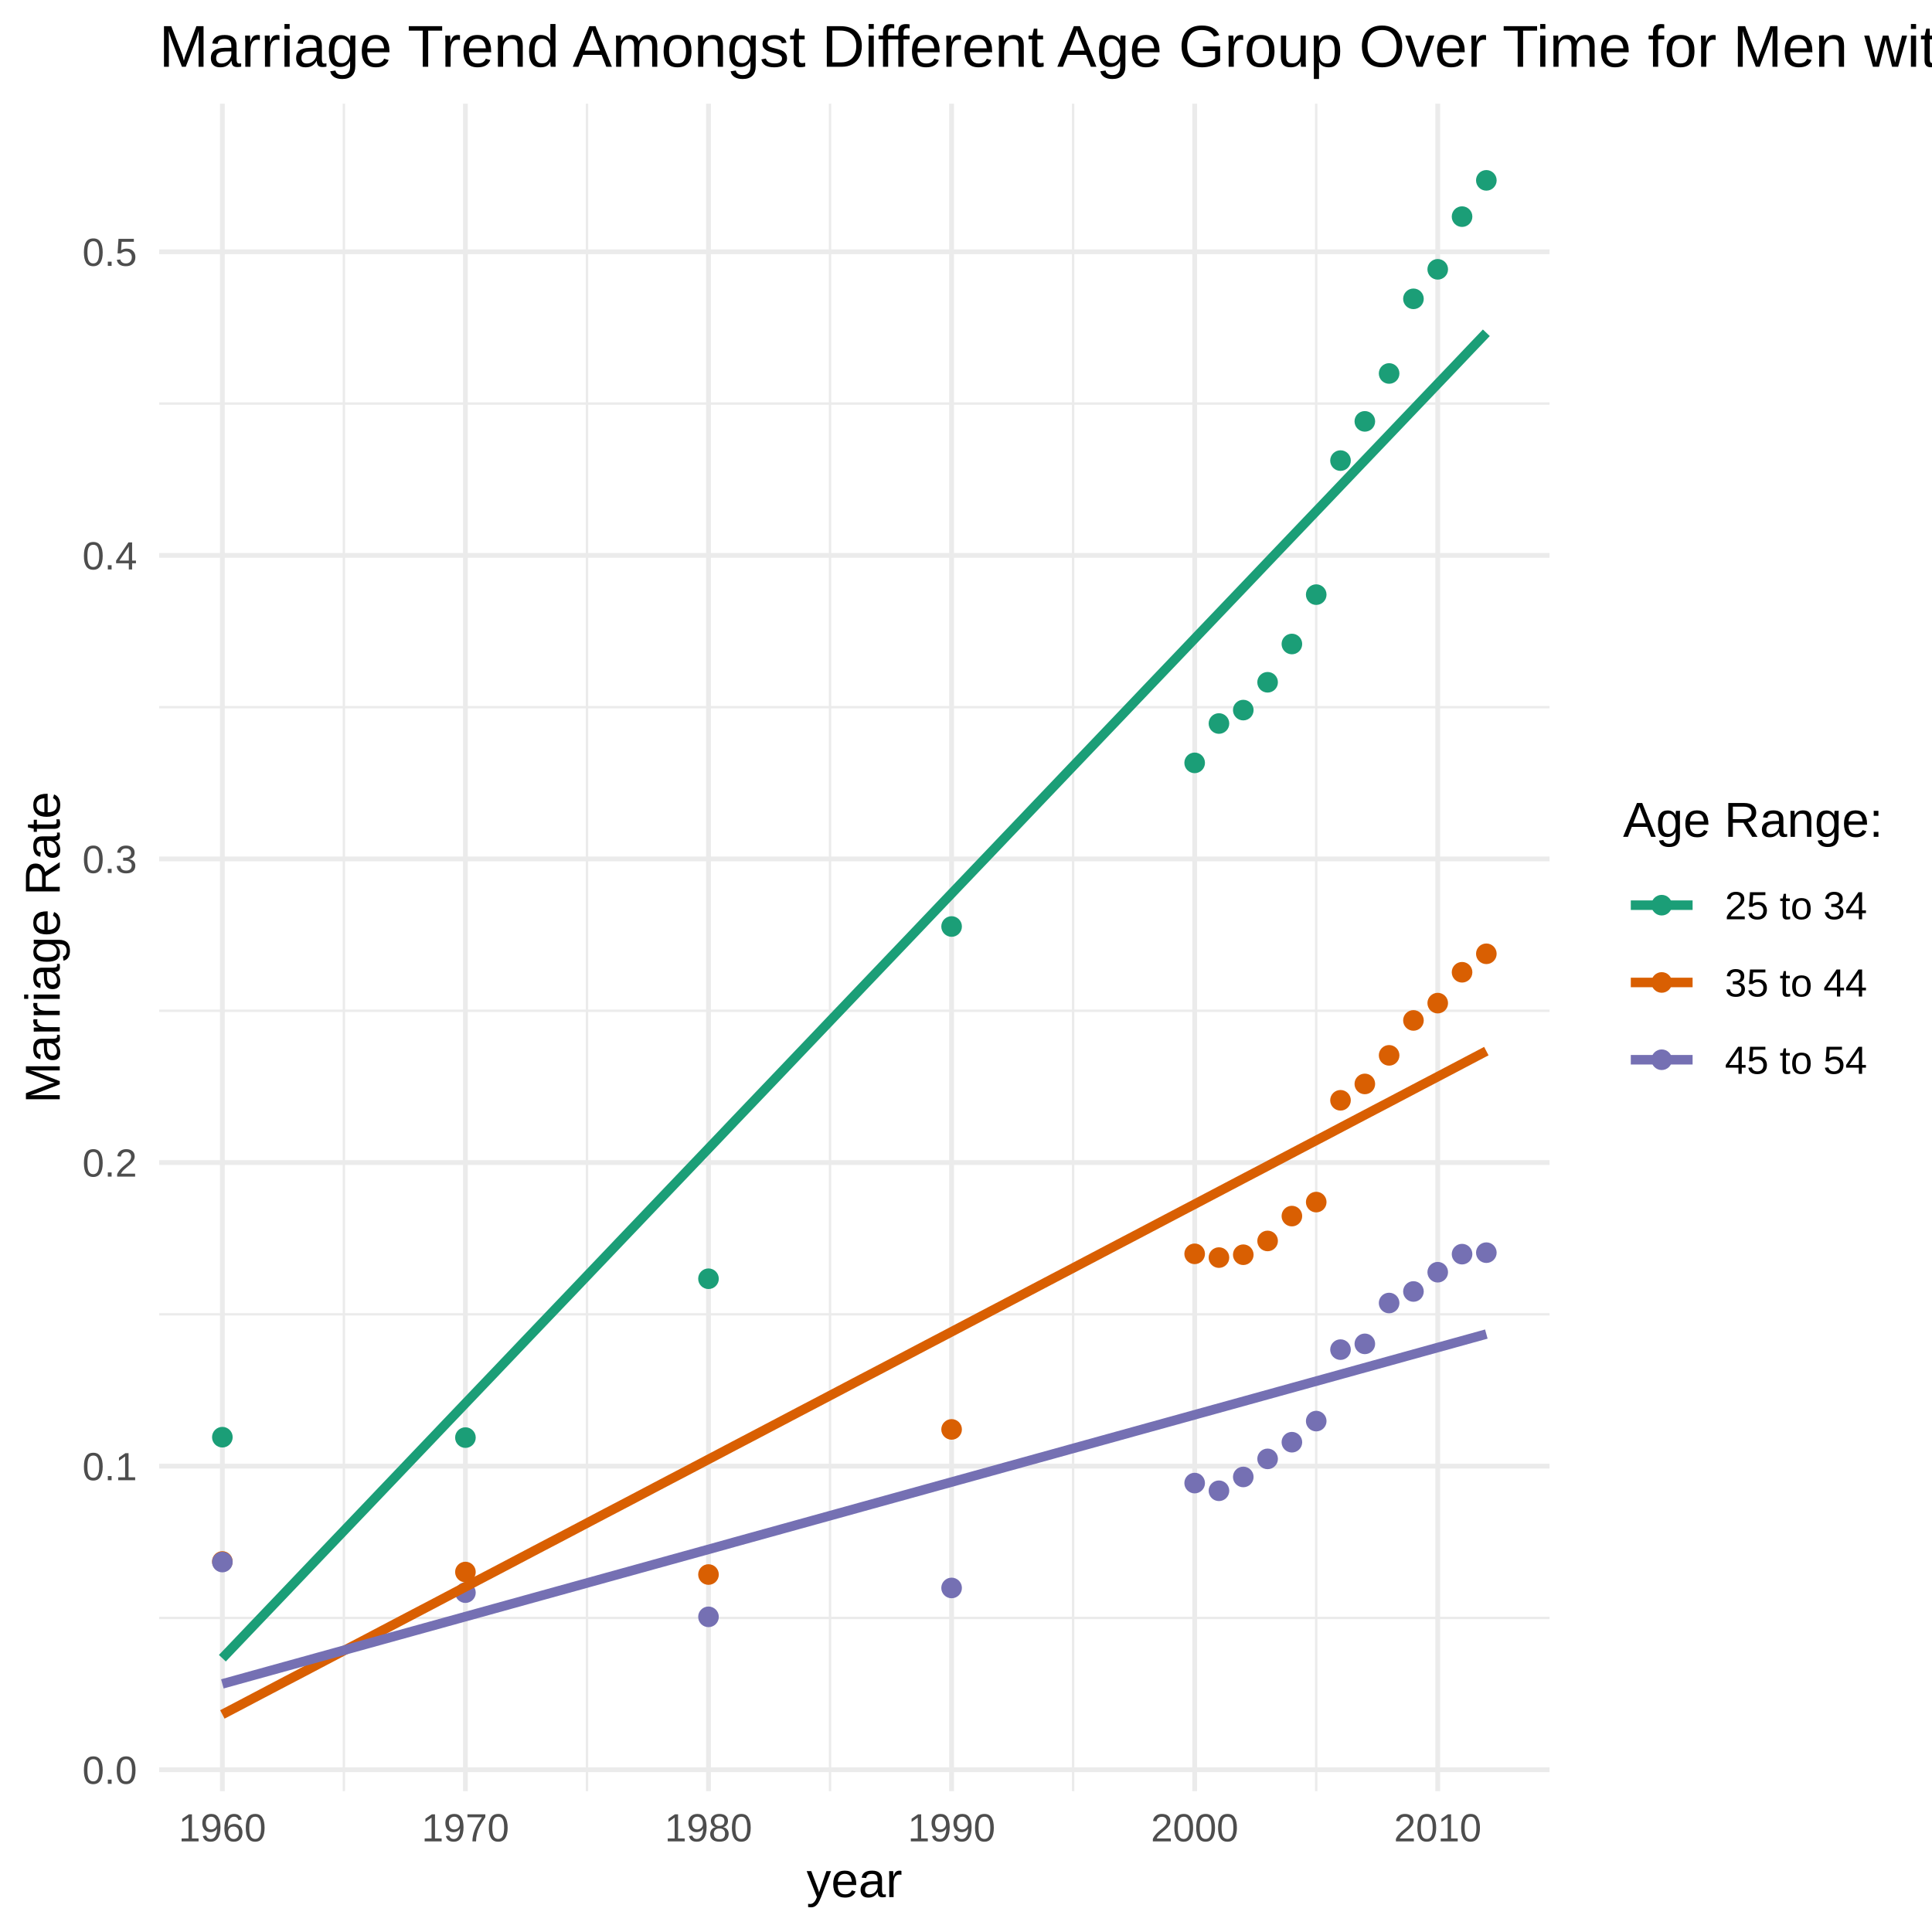
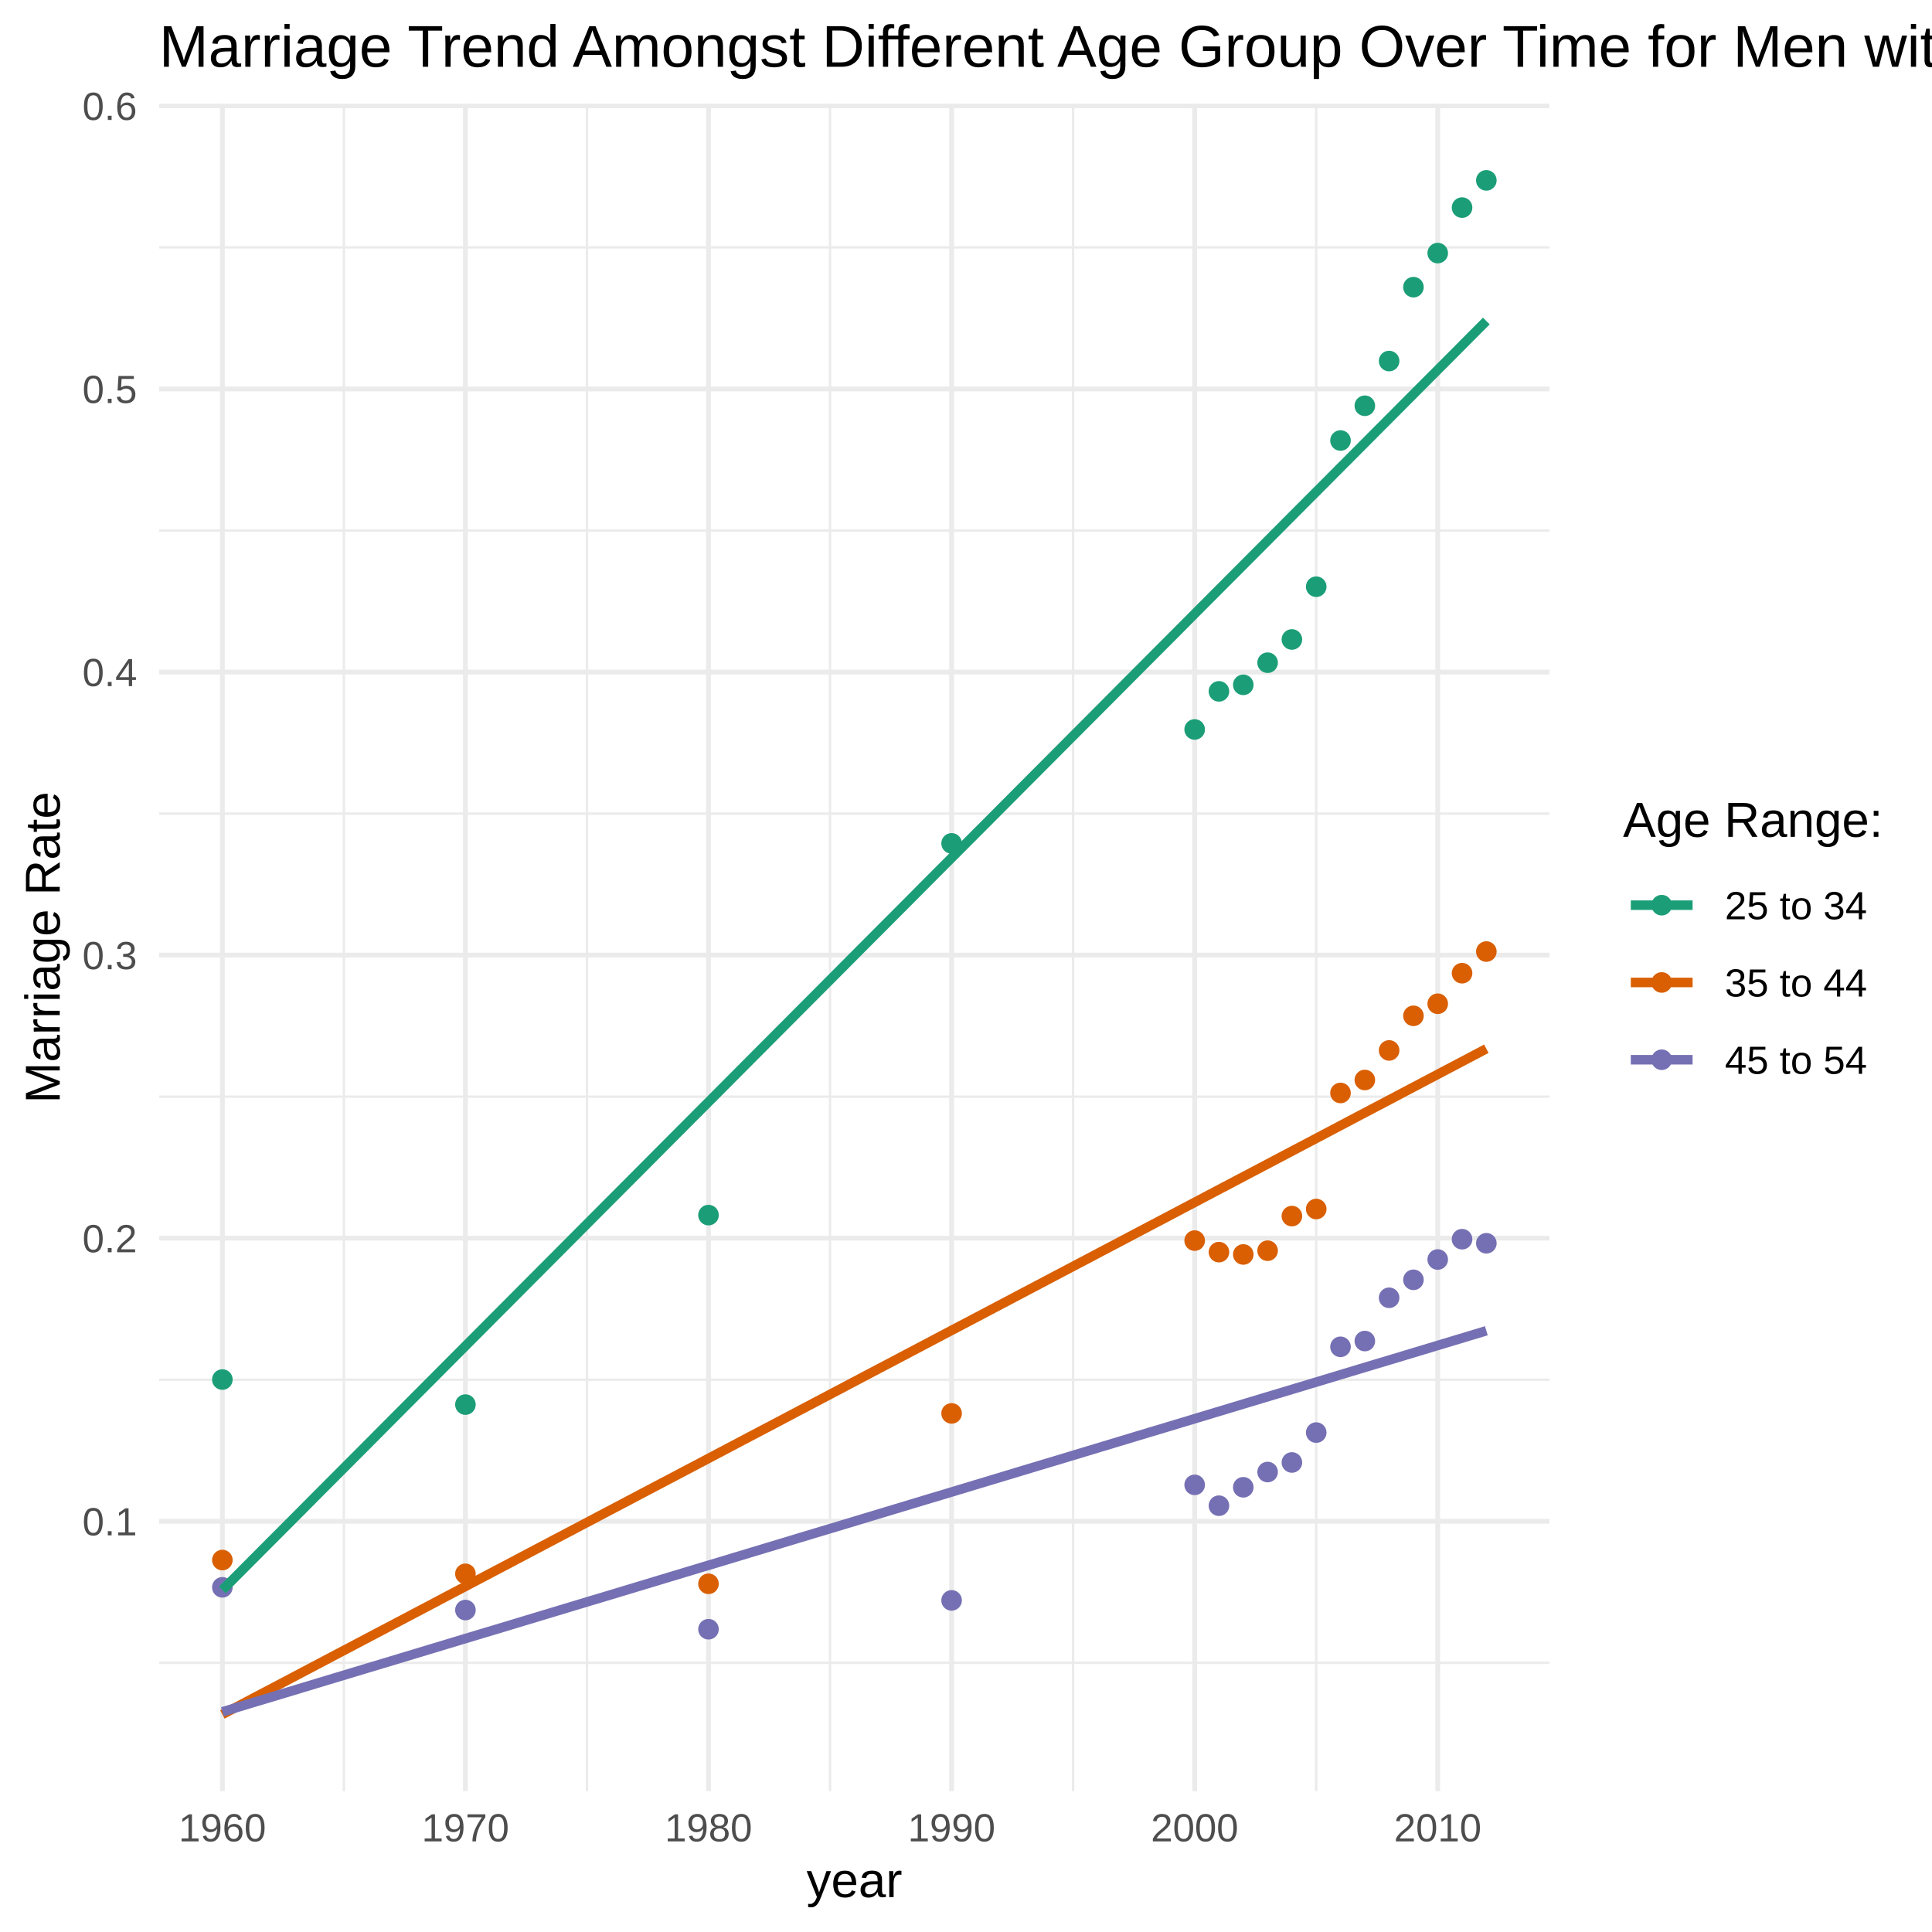
<svg xmlns="http://www.w3.org/2000/svg" class="svglite" width="432.00pt" height="432.00pt" viewBox="0 0 432.00 432.00">
  <defs>
    <style type="text/css">
    .svglite line, .svglite polyline, .svglite polygon, .svglite path, .svglite rect, .svglite circle {
      fill: none;
      stroke: #000000;
      stroke-linecap: round;
      stroke-linejoin: round;
      stroke-miterlimit: 10.00;
    }
  </style>
  </defs>
  <rect width="100%" height="100%" style="stroke: none; fill: #FFFFFF;" />
  <defs>
    <clipPath id="cpMC4wMHw0MzIuMDB8MC4wMHw0MzIuMDA=">
      <rect x="0.00" y="0.00" width="432.00" height="432.00" />
    </clipPath>
  </defs>
  <g clip-path="url(#cpMC4wMHw0MzIuMDB8MC4wMHw0MzIuMDA=)">
</g>
  <defs>
    <clipPath id="cpMzUuNTl8MzQ2LjQ4fDIzLjE4fDQwMC41MA==">
      <rect x="35.59" y="23.18" width="310.90" height="377.33" />
    </clipPath>
  </defs>
  <g clip-path="url(#cpMzUuNTl8MzQ2LjQ4fDIzLjE4fDQwMC41MA==)">
-     <polyline points="35.59,361.77 346.48,361.77 " style="stroke-width: 0.53; stroke: #EBEBEB; stroke-linecap: butt;" />
-     <polyline points="35.59,293.89 346.48,293.89 " style="stroke-width: 0.53; stroke: #EBEBEB; stroke-linecap: butt;" />
-     <polyline points="35.59,226.01 346.48,226.01 " style="stroke-width: 0.53; stroke: #EBEBEB; stroke-linecap: butt;" />
-     <polyline points="35.59,158.12 346.48,158.12 " style="stroke-width: 0.53; stroke: #EBEBEB; stroke-linecap: butt;" />
-     <polyline points="35.59,90.24 346.48,90.24 " style="stroke-width: 0.53; stroke: #EBEBEB; stroke-linecap: butt;" />
+     <polyline points="35.59,371.81 346.48,371.81 " style="stroke-width: 0.53; stroke: #EBEBEB; stroke-linecap: butt;" />
+     <polyline points="35.59,308.51 346.48,308.51 " style="stroke-width: 0.53; stroke: #EBEBEB; stroke-linecap: butt;" />
+     <polyline points="35.59,245.21 346.48,245.21 " style="stroke-width: 0.53; stroke: #EBEBEB; stroke-linecap: butt;" />
+     <polyline points="35.59,181.92 346.48,181.92 " style="stroke-width: 0.53; stroke: #EBEBEB; stroke-linecap: butt;" />
+     <polyline points="35.59,118.62 346.48,118.62 " style="stroke-width: 0.53; stroke: #EBEBEB; stroke-linecap: butt;" />
+     <polyline points="35.59,55.32 346.48,55.32 " style="stroke-width: 0.53; stroke: #EBEBEB; stroke-linecap: butt;" />
    <polyline points="76.89,400.50 76.89,23.18 " style="stroke-width: 0.53; stroke: #EBEBEB; stroke-linecap: butt;" />
    <polyline points="131.25,400.50 131.25,23.18 " style="stroke-width: 0.53; stroke: #EBEBEB; stroke-linecap: butt;" />
    <polyline points="185.60,400.50 185.60,23.18 " style="stroke-width: 0.53; stroke: #EBEBEB; stroke-linecap: butt;" />
    <polyline points="239.95,400.50 239.95,23.18 " style="stroke-width: 0.53; stroke: #EBEBEB; stroke-linecap: butt;" />
    <polyline points="294.31,400.50 294.31,23.18 " style="stroke-width: 0.53; stroke: #EBEBEB; stroke-linecap: butt;" />
-     <polyline points="35.59,395.72 346.48,395.72 " style="stroke-width: 1.07; stroke: #EBEBEB; stroke-linecap: butt;" />
-     <polyline points="35.59,327.83 346.48,327.83 " style="stroke-width: 1.07; stroke: #EBEBEB; stroke-linecap: butt;" />
-     <polyline points="35.59,259.95 346.48,259.95 " style="stroke-width: 1.07; stroke: #EBEBEB; stroke-linecap: butt;" />
-     <polyline points="35.59,192.06 346.48,192.06 " style="stroke-width: 1.07; stroke: #EBEBEB; stroke-linecap: butt;" />
-     <polyline points="35.59,124.18 346.48,124.18 " style="stroke-width: 1.07; stroke: #EBEBEB; stroke-linecap: butt;" />
-     <polyline points="35.59,56.30 346.48,56.30 " style="stroke-width: 1.07; stroke: #EBEBEB; stroke-linecap: butt;" />
+     <polyline points="35.59,340.16 346.48,340.16 " style="stroke-width: 1.07; stroke: #EBEBEB; stroke-linecap: butt;" />
+     <polyline points="35.59,276.86 346.48,276.86 " style="stroke-width: 1.07; stroke: #EBEBEB; stroke-linecap: butt;" />
+     <polyline points="35.59,213.56 346.48,213.56 " style="stroke-width: 1.07; stroke: #EBEBEB; stroke-linecap: butt;" />
+     <polyline points="35.59,150.27 346.48,150.27 " style="stroke-width: 1.07; stroke: #EBEBEB; stroke-linecap: butt;" />
+     <polyline points="35.59,86.97 346.48,86.97 " style="stroke-width: 1.07; stroke: #EBEBEB; stroke-linecap: butt;" />
+     <polyline points="35.59,23.67 346.48,23.67 " style="stroke-width: 1.07; stroke: #EBEBEB; stroke-linecap: butt;" />
    <polyline points="49.72,400.50 49.72,23.18 " style="stroke-width: 1.07; stroke: #EBEBEB; stroke-linecap: butt;" />
    <polyline points="104.07,400.50 104.07,23.18 " style="stroke-width: 1.07; stroke: #EBEBEB; stroke-linecap: butt;" />
    <polyline points="158.42,400.50 158.42,23.18 " style="stroke-width: 1.07; stroke: #EBEBEB; stroke-linecap: butt;" />
    <polyline points="212.78,400.50 212.78,23.18 " style="stroke-width: 1.07; stroke: #EBEBEB; stroke-linecap: butt;" />
    <polyline points="267.13,400.50 267.13,23.18 " style="stroke-width: 1.07; stroke: #EBEBEB; stroke-linecap: butt;" />
    <polyline points="321.48,400.50 321.48,23.18 " style="stroke-width: 1.07; stroke: #EBEBEB; stroke-linecap: butt;" />
-     <circle cx="49.72" cy="321.36" r="1.95" style="stroke-width: 0.71; stroke: #1B9E77; fill: #1B9E77;" />
-     <circle cx="49.72" cy="349.15" r="1.95" style="stroke-width: 0.71; stroke: #D95F02; fill: #D95F02;" />
-     <circle cx="49.72" cy="349.28" r="1.95" style="stroke-width: 0.71; stroke: #7570B3; fill: #7570B3;" />
-     <circle cx="104.07" cy="321.45" r="1.95" style="stroke-width: 0.71; stroke: #1B9E77; fill: #1B9E77;" />
-     <circle cx="104.07" cy="351.51" r="1.95" style="stroke-width: 0.71; stroke: #D95F02; fill: #D95F02;" />
-     <circle cx="104.07" cy="356.12" r="1.95" style="stroke-width: 0.71; stroke: #7570B3; fill: #7570B3;" />
-     <circle cx="158.42" cy="285.93" r="1.95" style="stroke-width: 0.71; stroke: #1B9E77; fill: #1B9E77;" />
-     <circle cx="158.42" cy="352.07" r="1.95" style="stroke-width: 0.71; stroke: #D95F02; fill: #D95F02;" />
-     <circle cx="158.42" cy="361.53" r="1.95" style="stroke-width: 0.71; stroke: #7570B3; fill: #7570B3;" />
-     <circle cx="212.78" cy="207.17" r="1.95" style="stroke-width: 0.71; stroke: #1B9E77; fill: #1B9E77;" />
-     <circle cx="212.78" cy="319.62" r="1.95" style="stroke-width: 0.71; stroke: #D95F02; fill: #D95F02;" />
-     <circle cx="212.78" cy="355.07" r="1.95" style="stroke-width: 0.71; stroke: #7570B3; fill: #7570B3;" />
-     <circle cx="267.13" cy="170.58" r="1.95" style="stroke-width: 0.71; stroke: #1B9E77; fill: #1B9E77;" />
-     <circle cx="267.13" cy="280.36" r="1.95" style="stroke-width: 0.71; stroke: #D95F02; fill: #D95F02;" />
-     <circle cx="267.13" cy="331.62" r="1.95" style="stroke-width: 0.71; stroke: #7570B3; fill: #7570B3;" />
-     <circle cx="272.56" cy="161.78" r="1.95" style="stroke-width: 0.71; stroke: #1B9E77; fill: #1B9E77;" />
-     <circle cx="272.56" cy="281.20" r="1.95" style="stroke-width: 0.71; stroke: #D95F02; fill: #D95F02;" />
-     <circle cx="272.56" cy="333.34" r="1.95" style="stroke-width: 0.71; stroke: #7570B3; fill: #7570B3;" />
-     <circle cx="278.00" cy="158.78" r="1.95" style="stroke-width: 0.71; stroke: #1B9E77; fill: #1B9E77;" />
-     <circle cx="278.00" cy="280.56" r="1.95" style="stroke-width: 0.71; stroke: #D95F02; fill: #D95F02;" />
-     <circle cx="278.00" cy="330.25" r="1.95" style="stroke-width: 0.71; stroke: #7570B3; fill: #7570B3;" />
-     <circle cx="283.44" cy="152.56" r="1.95" style="stroke-width: 0.71; stroke: #1B9E77; fill: #1B9E77;" />
-     <circle cx="283.44" cy="277.48" r="1.95" style="stroke-width: 0.71; stroke: #D95F02; fill: #D95F02;" />
-     <circle cx="283.44" cy="326.21" r="1.95" style="stroke-width: 0.71; stroke: #7570B3; fill: #7570B3;" />
-     <circle cx="288.87" cy="144.00" r="1.95" style="stroke-width: 0.71; stroke: #1B9E77; fill: #1B9E77;" />
+     <circle cx="49.72" cy="308.47" r="1.95" style="stroke-width: 0.71; stroke: #1B9E77; fill: #1B9E77;" />
+     <circle cx="49.72" cy="348.83" r="1.95" style="stroke-width: 0.71; stroke: #D95F02; fill: #D95F02;" />
+     <circle cx="49.72" cy="354.93" r="1.95" style="stroke-width: 0.71; stroke: #7570B3; fill: #7570B3;" />
+     <circle cx="104.07" cy="314.07" r="1.95" style="stroke-width: 0.71; stroke: #1B9E77; fill: #1B9E77;" />
+     <circle cx="104.07" cy="351.91" r="1.95" style="stroke-width: 0.71; stroke: #D95F02; fill: #D95F02;" />
+     <circle cx="104.07" cy="360.01" r="1.95" style="stroke-width: 0.71; stroke: #7570B3; fill: #7570B3;" />
+     <circle cx="158.42" cy="271.70" r="1.95" style="stroke-width: 0.71; stroke: #1B9E77; fill: #1B9E77;" />
+     <circle cx="158.42" cy="354.14" r="1.95" style="stroke-width: 0.71; stroke: #D95F02; fill: #D95F02;" />
+     <circle cx="158.42" cy="364.30" r="1.95" style="stroke-width: 0.71; stroke: #7570B3; fill: #7570B3;" />
+     <circle cx="212.78" cy="188.58" r="1.95" style="stroke-width: 0.71; stroke: #1B9E77; fill: #1B9E77;" />
+     <circle cx="212.78" cy="316.04" r="1.95" style="stroke-width: 0.71; stroke: #D95F02; fill: #D95F02;" />
+     <circle cx="212.78" cy="357.85" r="1.95" style="stroke-width: 0.71; stroke: #7570B3; fill: #7570B3;" />
+     <circle cx="267.13" cy="163.11" r="1.95" style="stroke-width: 0.71; stroke: #1B9E77; fill: #1B9E77;" />
+     <circle cx="267.13" cy="277.40" r="1.95" style="stroke-width: 0.71; stroke: #D95F02; fill: #D95F02;" />
+     <circle cx="267.13" cy="332.02" r="1.95" style="stroke-width: 0.71; stroke: #7570B3; fill: #7570B3;" />
+     <circle cx="272.56" cy="154.59" r="1.95" style="stroke-width: 0.71; stroke: #1B9E77; fill: #1B9E77;" />
+     <circle cx="272.56" cy="279.98" r="1.95" style="stroke-width: 0.71; stroke: #D95F02; fill: #D95F02;" />
+     <circle cx="272.56" cy="336.68" r="1.95" style="stroke-width: 0.71; stroke: #7570B3; fill: #7570B3;" />
+     <circle cx="278.00" cy="153.13" r="1.95" style="stroke-width: 0.71; stroke: #1B9E77; fill: #1B9E77;" />
+     <circle cx="278.00" cy="280.50" r="1.95" style="stroke-width: 0.71; stroke: #D95F02; fill: #D95F02;" />
+     <circle cx="278.00" cy="332.56" r="1.95" style="stroke-width: 0.71; stroke: #7570B3; fill: #7570B3;" />
+     <circle cx="283.44" cy="148.18" r="1.95" style="stroke-width: 0.71; stroke: #1B9E77; fill: #1B9E77;" />
+     <circle cx="283.44" cy="279.66" r="1.95" style="stroke-width: 0.71; stroke: #D95F02; fill: #D95F02;" />
+     <circle cx="283.44" cy="329.15" r="1.95" style="stroke-width: 0.71; stroke: #7570B3; fill: #7570B3;" />
+     <circle cx="288.87" cy="142.99" r="1.95" style="stroke-width: 0.71; stroke: #1B9E77; fill: #1B9E77;" />
    <circle cx="288.87" cy="271.92" r="1.95" style="stroke-width: 0.71; stroke: #D95F02; fill: #D95F02;" />
-     <circle cx="288.87" cy="322.48" r="1.95" style="stroke-width: 0.71; stroke: #7570B3; fill: #7570B3;" />
-     <circle cx="294.31" cy="132.96" r="1.95" style="stroke-width: 0.71; stroke: #1B9E77; fill: #1B9E77;" />
-     <circle cx="294.31" cy="268.79" r="1.95" style="stroke-width: 0.71; stroke: #D95F02; fill: #D95F02;" />
-     <circle cx="294.31" cy="317.76" r="1.95" style="stroke-width: 0.71; stroke: #7570B3; fill: #7570B3;" />
-     <circle cx="299.74" cy="102.99" r="1.95" style="stroke-width: 0.71; stroke: #1B9E77; fill: #1B9E77;" />
-     <circle cx="299.74" cy="246.03" r="1.95" style="stroke-width: 0.71; stroke: #D95F02; fill: #D95F02;" />
-     <circle cx="299.74" cy="301.78" r="1.95" style="stroke-width: 0.71; stroke: #7570B3; fill: #7570B3;" />
-     <circle cx="305.18" cy="94.22" r="1.95" style="stroke-width: 0.71; stroke: #1B9E77; fill: #1B9E77;" />
-     <circle cx="305.18" cy="242.37" r="1.95" style="stroke-width: 0.71; stroke: #D95F02; fill: #D95F02;" />
-     <circle cx="305.18" cy="300.49" r="1.95" style="stroke-width: 0.71; stroke: #7570B3; fill: #7570B3;" />
-     <circle cx="310.61" cy="83.51" r="1.95" style="stroke-width: 0.71; stroke: #1B9E77; fill: #1B9E77;" />
-     <circle cx="310.61" cy="235.98" r="1.95" style="stroke-width: 0.71; stroke: #D95F02; fill: #D95F02;" />
-     <circle cx="310.61" cy="291.36" r="1.95" style="stroke-width: 0.71; stroke: #7570B3; fill: #7570B3;" />
-     <circle cx="316.05" cy="66.82" r="1.95" style="stroke-width: 0.71; stroke: #1B9E77; fill: #1B9E77;" />
-     <circle cx="316.05" cy="228.17" r="1.95" style="stroke-width: 0.71; stroke: #D95F02; fill: #D95F02;" />
-     <circle cx="316.05" cy="288.78" r="1.95" style="stroke-width: 0.71; stroke: #7570B3; fill: #7570B3;" />
-     <circle cx="321.48" cy="60.22" r="1.95" style="stroke-width: 0.71; stroke: #1B9E77; fill: #1B9E77;" />
-     <circle cx="321.48" cy="224.30" r="1.95" style="stroke-width: 0.71; stroke: #D95F02; fill: #D95F02;" />
-     <circle cx="321.48" cy="284.47" r="1.95" style="stroke-width: 0.71; stroke: #7570B3; fill: #7570B3;" />
-     <circle cx="326.92" cy="48.44" r="1.95" style="stroke-width: 0.71; stroke: #1B9E77; fill: #1B9E77;" />
-     <circle cx="326.92" cy="217.40" r="1.95" style="stroke-width: 0.71; stroke: #D95F02; fill: #D95F02;" />
-     <circle cx="326.92" cy="280.43" r="1.95" style="stroke-width: 0.71; stroke: #7570B3; fill: #7570B3;" />
+     <circle cx="288.87" cy="327.01" r="1.95" style="stroke-width: 0.71; stroke: #7570B3; fill: #7570B3;" />
+     <circle cx="294.31" cy="131.19" r="1.95" style="stroke-width: 0.71; stroke: #1B9E77; fill: #1B9E77;" />
+     <circle cx="294.31" cy="270.34" r="1.95" style="stroke-width: 0.71; stroke: #D95F02; fill: #D95F02;" />
+     <circle cx="294.31" cy="320.33" r="1.95" style="stroke-width: 0.71; stroke: #7570B3; fill: #7570B3;" />
+     <circle cx="299.74" cy="98.50" r="1.95" style="stroke-width: 0.71; stroke: #1B9E77; fill: #1B9E77;" />
+     <circle cx="299.74" cy="244.39" r="1.95" style="stroke-width: 0.71; stroke: #D95F02; fill: #D95F02;" />
+     <circle cx="299.74" cy="301.15" r="1.95" style="stroke-width: 0.71; stroke: #7570B3; fill: #7570B3;" />
+     <circle cx="305.18" cy="90.73" r="1.95" style="stroke-width: 0.71; stroke: #1B9E77; fill: #1B9E77;" />
+     <circle cx="305.18" cy="241.49" r="1.95" style="stroke-width: 0.71; stroke: #D95F02; fill: #D95F02;" />
+     <circle cx="305.18" cy="299.86" r="1.95" style="stroke-width: 0.71; stroke: #7570B3; fill: #7570B3;" />
+     <circle cx="310.61" cy="80.73" r="1.95" style="stroke-width: 0.71; stroke: #1B9E77; fill: #1B9E77;" />
+     <circle cx="310.61" cy="234.88" r="1.95" style="stroke-width: 0.71; stroke: #D95F02; fill: #D95F02;" />
+     <circle cx="310.61" cy="290.19" r="1.95" style="stroke-width: 0.71; stroke: #7570B3; fill: #7570B3;" />
+     <circle cx="316.05" cy="64.21" r="1.95" style="stroke-width: 0.71; stroke: #1B9E77; fill: #1B9E77;" />
+     <circle cx="316.05" cy="227.14" r="1.95" style="stroke-width: 0.71; stroke: #D95F02; fill: #D95F02;" />
+     <circle cx="316.05" cy="286.17" r="1.95" style="stroke-width: 0.71; stroke: #7570B3; fill: #7570B3;" />
+     <circle cx="321.48" cy="56.59" r="1.95" style="stroke-width: 0.71; stroke: #1B9E77; fill: #1B9E77;" />
+     <circle cx="321.48" cy="224.44" r="1.95" style="stroke-width: 0.71; stroke: #D95F02; fill: #D95F02;" />
+     <circle cx="321.48" cy="281.63" r="1.95" style="stroke-width: 0.71; stroke: #7570B3; fill: #7570B3;" />
+     <circle cx="326.92" cy="46.42" r="1.95" style="stroke-width: 0.71; stroke: #1B9E77; fill: #1B9E77;" />
+     <circle cx="326.92" cy="217.61" r="1.95" style="stroke-width: 0.71; stroke: #D95F02; fill: #D95F02;" />
+     <circle cx="326.92" cy="277.09" r="1.95" style="stroke-width: 0.71; stroke: #7570B3; fill: #7570B3;" />
    <circle cx="332.35" cy="40.33" r="1.95" style="stroke-width: 0.71; stroke: #1B9E77; fill: #1B9E77;" />
-     <circle cx="332.35" cy="213.27" r="1.95" style="stroke-width: 0.71; stroke: #D95F02; fill: #D95F02;" />
-     <circle cx="332.35" cy="280.10" r="1.95" style="stroke-width: 0.71; stroke: #7570B3; fill: #7570B3;" />
-     <polyline points="49.72,370.78 53.30,367.03 56.87,363.28 60.45,359.53 64.03,355.78 67.61,352.02 71.18,348.27 74.76,344.52 78.34,340.77 81.92,337.02 85.49,333.27 89.07,329.52 92.65,325.76 96.23,322.01 99.80,318.26 103.38,314.51 106.96,310.76 110.54,307.01 114.12,303.25 117.69,299.50 121.27,295.75 124.85,292.00 128.43,288.25 132.00,284.50 135.58,280.75 139.16,276.99 142.74,273.24 146.31,269.49 149.89,265.74 153.47,261.99 157.05,258.24 160.63,254.49 164.20,250.73 167.78,246.98 171.36,243.23 174.94,239.48 178.51,235.73 182.09,231.98 185.67,228.22 189.25,224.47 192.82,220.72 196.40,216.97 199.98,213.22 203.56,209.47 207.13,205.72 210.71,201.96 214.29,198.21 217.87,194.46 221.45,190.71 225.02,186.96 228.60,183.21 232.18,179.45 235.76,175.70 239.33,171.95 242.91,168.20 246.49,164.45 250.07,160.70 253.64,156.95 257.22,153.19 260.80,149.44 264.38,145.69 267.95,141.94 271.53,138.19 275.11,134.44 278.69,130.69 282.27,126.93 285.84,123.18 289.42,119.43 293.00,115.68 296.58,111.93 300.15,108.18 303.73,104.42 307.31,100.67 310.89,96.92 314.46,93.17 318.04,89.42 321.62,85.67 325.20,81.92 328.77,78.16 332.35,74.41 " style="stroke-width: 2.13; stroke: #1B9E77; stroke-linecap: butt;" />
-     <polyline points="49.72,383.35 53.30,381.48 56.87,379.60 60.45,377.72 64.03,375.84 67.61,373.97 71.18,372.09 74.76,370.21 78.34,368.33 81.92,366.46 85.49,364.58 89.07,362.70 92.65,360.82 96.23,358.95 99.80,357.07 103.38,355.19 106.96,353.31 110.54,351.44 114.12,349.56 117.69,347.68 121.27,345.80 124.85,343.93 128.43,342.05 132.00,340.17 135.58,338.29 139.16,336.42 142.74,334.54 146.31,332.66 149.89,330.78 153.47,328.91 157.05,327.03 160.63,325.15 164.20,323.27 167.78,321.40 171.36,319.52 174.94,317.64 178.51,315.76 182.09,313.89 185.67,312.01 189.25,310.13 192.82,308.25 196.40,306.38 199.98,304.50 203.56,302.62 207.13,300.74 210.71,298.87 214.29,296.99 217.87,295.11 221.45,293.23 225.02,291.36 228.60,289.48 232.18,287.60 235.76,285.72 239.33,283.85 242.91,281.97 246.49,280.09 250.07,278.21 253.64,276.34 257.22,274.46 260.80,272.58 264.38,270.70 267.95,268.83 271.53,266.95 275.11,265.07 278.69,263.19 282.27,261.32 285.84,259.44 289.42,257.56 293.00,255.68 296.58,253.81 300.15,251.93 303.73,250.05 307.31,248.17 310.89,246.30 314.46,244.42 318.04,242.54 321.62,240.67 325.20,238.79 328.77,236.91 332.35,235.03 " style="stroke-width: 2.13; stroke: #D95F02; stroke-linecap: butt;" />
-     <polyline points="49.72,376.52 53.30,375.53 56.87,374.54 60.45,373.55 64.03,372.56 67.61,371.57 71.18,370.58 74.76,369.59 78.34,368.60 81.92,367.61 85.49,366.62 89.07,365.63 92.65,364.64 96.23,363.65 99.80,362.66 103.38,361.67 106.96,360.68 110.54,359.69 114.12,358.70 117.69,357.71 121.27,356.72 124.85,355.73 128.43,354.74 132.00,353.75 135.58,352.76 139.16,351.77 142.74,350.78 146.31,349.79 149.89,348.80 153.47,347.81 157.05,346.82 160.63,345.83 164.20,344.83 167.78,343.84 171.36,342.85 174.94,341.86 178.51,340.87 182.09,339.88 185.67,338.89 189.25,337.90 192.82,336.91 196.40,335.92 199.98,334.93 203.56,333.94 207.13,332.95 210.71,331.96 214.29,330.97 217.87,329.98 221.45,328.99 225.02,328.00 228.60,327.01 232.18,326.02 235.76,325.03 239.33,324.04 242.91,323.05 246.49,322.06 250.07,321.07 253.64,320.08 257.22,319.09 260.80,318.10 264.38,317.11 267.95,316.12 271.53,315.13 275.11,314.14 278.69,313.15 282.27,312.16 285.84,311.17 289.42,310.18 293.00,309.19 296.58,308.20 300.15,307.21 303.73,306.22 307.31,305.23 310.89,304.24 314.46,303.25 318.04,302.26 321.62,301.27 325.20,300.28 328.77,299.29 332.35,298.30 " style="stroke-width: 2.13; stroke: #7570B3; stroke-linecap: butt;" />
+     <circle cx="332.35" cy="212.77" r="1.95" style="stroke-width: 0.71; stroke: #D95F02; fill: #D95F02;" />
+     <circle cx="332.35" cy="278.00" r="1.95" style="stroke-width: 0.71; stroke: #7570B3; fill: #7570B3;" />
+     <polyline points="49.72,355.53 53.30,351.94 56.87,348.35 60.45,344.76 64.03,341.17 67.61,337.58 71.18,333.98 74.76,330.39 78.34,326.80 81.92,323.21 85.49,319.62 89.07,316.02 92.65,312.43 96.23,308.84 99.80,305.25 103.38,301.66 106.96,298.07 110.54,294.47 114.12,290.88 117.69,287.29 121.27,283.70 124.85,280.11 128.43,276.51 132.00,272.92 135.58,269.33 139.16,265.74 142.74,262.15 146.31,258.56 149.89,254.96 153.47,251.37 157.05,247.78 160.63,244.19 164.20,240.60 167.78,237.00 171.36,233.41 174.94,229.82 178.51,226.23 182.09,222.64 185.67,219.05 189.25,215.45 192.82,211.86 196.40,208.27 199.98,204.68 203.56,201.09 207.13,197.49 210.71,193.90 214.29,190.31 217.87,186.72 221.45,183.13 225.02,179.54 228.60,175.94 232.18,172.35 235.76,168.76 239.33,165.17 242.91,161.58 246.49,157.99 250.07,154.39 253.64,150.80 257.22,147.21 260.80,143.62 264.38,140.03 267.95,136.43 271.53,132.84 275.11,129.25 278.69,125.66 282.27,122.07 285.84,118.48 289.42,114.88 293.00,111.29 296.58,107.70 300.15,104.11 303.73,100.52 307.31,96.92 310.89,93.33 314.46,89.74 318.04,86.15 321.62,82.56 325.20,78.97 328.77,75.37 332.35,71.78 " style="stroke-width: 2.13; stroke: #1B9E77; stroke-linecap: butt;" />
+     <polyline points="49.72,383.35 53.30,381.47 56.87,379.58 60.45,377.70 64.03,375.82 67.61,373.93 71.18,372.05 74.76,370.16 78.34,368.28 81.92,366.39 85.49,364.51 89.07,362.63 92.65,360.74 96.23,358.86 99.80,356.97 103.38,355.09 106.96,353.21 110.54,351.32 114.12,349.44 117.69,347.55 121.27,345.67 124.85,343.78 128.43,341.90 132.00,340.02 135.58,338.13 139.16,336.25 142.74,334.36 146.31,332.48 149.89,330.60 153.47,328.71 157.05,326.83 160.63,324.94 164.20,323.06 167.78,321.17 171.36,319.29 174.94,317.41 178.51,315.52 182.09,313.64 185.67,311.75 189.25,309.87 192.82,307.98 196.40,306.10 199.98,304.22 203.56,302.33 207.13,300.45 210.71,298.56 214.29,296.68 217.87,294.80 221.45,292.91 225.02,291.03 228.60,289.14 232.18,287.26 235.76,285.37 239.33,283.49 242.91,281.61 246.49,279.72 250.07,277.84 253.64,275.95 257.22,274.07 260.80,272.19 264.38,270.30 267.95,268.42 271.53,266.53 275.11,264.65 278.69,262.76 282.27,260.88 285.84,259.00 289.42,257.11 293.00,255.23 296.58,253.34 300.15,251.46 303.73,249.57 307.31,247.69 310.89,245.81 314.46,243.92 318.04,242.04 321.62,240.15 325.20,238.27 328.77,236.39 332.35,234.50 " style="stroke-width: 2.13; stroke: #D95F02; stroke-linecap: butt;" />
+     <polyline points="49.72,382.77 53.30,381.69 56.87,380.61 60.45,379.54 64.03,378.46 67.61,377.38 71.18,376.30 74.76,375.22 78.34,374.14 81.92,373.06 85.49,371.99 89.07,370.91 92.65,369.83 96.23,368.75 99.80,367.67 103.38,366.59 106.96,365.51 110.54,364.44 114.12,363.36 117.69,362.28 121.27,361.20 124.85,360.12 128.43,359.04 132.00,357.96 135.58,356.89 139.16,355.81 142.74,354.73 146.31,353.65 149.89,352.57 153.47,351.49 157.05,350.41 160.63,349.34 164.20,348.26 167.78,347.18 171.36,346.10 174.94,345.02 178.51,343.94 182.09,342.86 185.67,341.79 189.25,340.71 192.82,339.63 196.40,338.55 199.98,337.47 203.56,336.39 207.13,335.31 210.71,334.24 214.29,333.16 217.87,332.08 221.45,331.00 225.02,329.92 228.60,328.84 232.18,327.76 235.76,326.69 239.33,325.61 242.91,324.53 246.49,323.45 250.07,322.37 253.64,321.29 257.22,320.21 260.80,319.14 264.38,318.06 267.95,316.98 271.53,315.90 275.11,314.82 278.69,313.74 282.27,312.66 285.84,311.59 289.42,310.51 293.00,309.43 296.58,308.35 300.15,307.27 303.73,306.19 307.31,305.11 310.89,304.04 314.46,302.96 318.04,301.88 321.62,300.80 325.20,299.72 328.77,298.64 332.35,297.56 " style="stroke-width: 2.13; stroke: #7570B3; stroke-linecap: butt;" />
  </g>
  <g clip-path="url(#cpMC4wMHw0MzIuMDB8MC4wMHw0MzIuMDA=)">
-     <text x="30.65" y="398.87" text-anchor="end" style="font-size: 8.80px; fill: #4D4D4D; font-family: Arial;" textLength="12.24px" lengthAdjust="spacingAndGlyphs">0.0</text>
-     <text x="30.65" y="330.98" text-anchor="end" style="font-size: 8.80px; fill: #4D4D4D; font-family: Arial;" textLength="12.24px" lengthAdjust="spacingAndGlyphs">0.1</text>
-     <text x="30.65" y="263.10" text-anchor="end" style="font-size: 8.80px; fill: #4D4D4D; font-family: Arial;" textLength="12.24px" lengthAdjust="spacingAndGlyphs">0.2</text>
-     <text x="30.65" y="195.21" text-anchor="end" style="font-size: 8.80px; fill: #4D4D4D; font-family: Arial;" textLength="12.24px" lengthAdjust="spacingAndGlyphs">0.3</text>
-     <text x="30.65" y="127.33" text-anchor="end" style="font-size: 8.80px; fill: #4D4D4D; font-family: Arial;" textLength="12.24px" lengthAdjust="spacingAndGlyphs">0.4</text>
-     <text x="30.65" y="59.45" text-anchor="end" style="font-size: 8.80px; fill: #4D4D4D; font-family: Arial;" textLength="12.24px" lengthAdjust="spacingAndGlyphs">0.5</text>
+     <text x="30.65" y="343.31" text-anchor="end" style="font-size: 8.80px; fill: #4D4D4D; font-family: Arial;" textLength="12.24px" lengthAdjust="spacingAndGlyphs">0.1</text>
+     <text x="30.65" y="280.01" text-anchor="end" style="font-size: 8.80px; fill: #4D4D4D; font-family: Arial;" textLength="12.24px" lengthAdjust="spacingAndGlyphs">0.2</text>
+     <text x="30.65" y="216.71" text-anchor="end" style="font-size: 8.80px; fill: #4D4D4D; font-family: Arial;" textLength="12.24px" lengthAdjust="spacingAndGlyphs">0.3</text>
+     <text x="30.65" y="153.42" text-anchor="end" style="font-size: 8.80px; fill: #4D4D4D; font-family: Arial;" textLength="12.24px" lengthAdjust="spacingAndGlyphs">0.4</text>
+     <text x="30.65" y="90.12" text-anchor="end" style="font-size: 8.80px; fill: #4D4D4D; font-family: Arial;" textLength="12.24px" lengthAdjust="spacingAndGlyphs">0.5</text>
+     <text x="30.65" y="26.82" text-anchor="end" style="font-size: 8.80px; fill: #4D4D4D; font-family: Arial;" textLength="12.24px" lengthAdjust="spacingAndGlyphs">0.6</text>
    <text x="49.72" y="411.74" text-anchor="middle" style="font-size: 8.80px; fill: #4D4D4D; font-family: Arial;" textLength="19.58px" lengthAdjust="spacingAndGlyphs">1960</text>
    <text x="104.07" y="411.74" text-anchor="middle" style="font-size: 8.80px; fill: #4D4D4D; font-family: Arial;" textLength="19.58px" lengthAdjust="spacingAndGlyphs">1970</text>
    <text x="158.42" y="411.74" text-anchor="middle" style="font-size: 8.80px; fill: #4D4D4D; font-family: Arial;" textLength="19.58px" lengthAdjust="spacingAndGlyphs">1980</text>
    <text x="212.78" y="411.74" text-anchor="middle" style="font-size: 8.80px; fill: #4D4D4D; font-family: Arial;" textLength="19.58px" lengthAdjust="spacingAndGlyphs">1990</text>
    <text x="267.13" y="411.74" text-anchor="middle" style="font-size: 8.80px; fill: #4D4D4D; font-family: Arial;" textLength="19.58px" lengthAdjust="spacingAndGlyphs">2000</text>
    <text x="321.48" y="411.74" text-anchor="middle" style="font-size: 8.80px; fill: #4D4D4D; font-family: Arial;" textLength="19.58px" lengthAdjust="spacingAndGlyphs">2010</text>
    <text x="191.04" y="424.20" text-anchor="middle" style="font-size: 11.00px; font-family: Arial;" textLength="21.41px" lengthAdjust="spacingAndGlyphs">year</text>
    <text transform="translate(13.36,211.84) rotate(-90)" text-anchor="middle" style="font-size: 11.00px; font-family: Arial;" textLength="69.72px" lengthAdjust="spacingAndGlyphs">Marriage Rate</text>
    <text x="362.92" y="187.12" style="font-size: 11.00px; font-family: Arial;" textLength="58.12px" lengthAdjust="spacingAndGlyphs">Age Range:</text>
    <circle cx="371.56" cy="202.40" r="1.95" style="stroke-width: 0.71; stroke: #1B9E77; fill: #1B9E77;" />
    <line x1="364.65" y1="202.40" x2="378.47" y2="202.40" style="stroke-width: 2.13; stroke: #1B9E77; stroke-linecap: butt;" />
    <circle cx="371.56" cy="219.68" r="1.95" style="stroke-width: 0.71; stroke: #D95F02; fill: #D95F02;" />
    <line x1="364.65" y1="219.68" x2="378.47" y2="219.68" style="stroke-width: 2.13; stroke: #D95F02; stroke-linecap: butt;" />
    <circle cx="371.56" cy="236.96" r="1.95" style="stroke-width: 0.71; stroke: #7570B3; fill: #7570B3;" />
    <line x1="364.65" y1="236.96" x2="378.47" y2="236.96" style="stroke-width: 2.13; stroke: #7570B3; stroke-linecap: butt;" />
    <text x="385.68" y="205.55" style="font-size: 8.80px; font-family: Arial;" textLength="31.82px" lengthAdjust="spacingAndGlyphs">25 to 34</text>
    <text x="385.68" y="222.83" style="font-size: 8.80px; font-family: Arial;" textLength="31.82px" lengthAdjust="spacingAndGlyphs">35 to 44</text>
    <text x="385.68" y="240.11" style="font-size: 8.80px; font-family: Arial;" textLength="31.82px" lengthAdjust="spacingAndGlyphs">45 to 54</text>
    <text x="35.59" y="14.93" style="font-size: 13.20px; font-family: Arial;" textLength="562.83px" lengthAdjust="spacingAndGlyphs">Marriage Trend Amongst Different Age Group Over Time for Men with only High School Diploma.</text>
  </g>
</svg>
